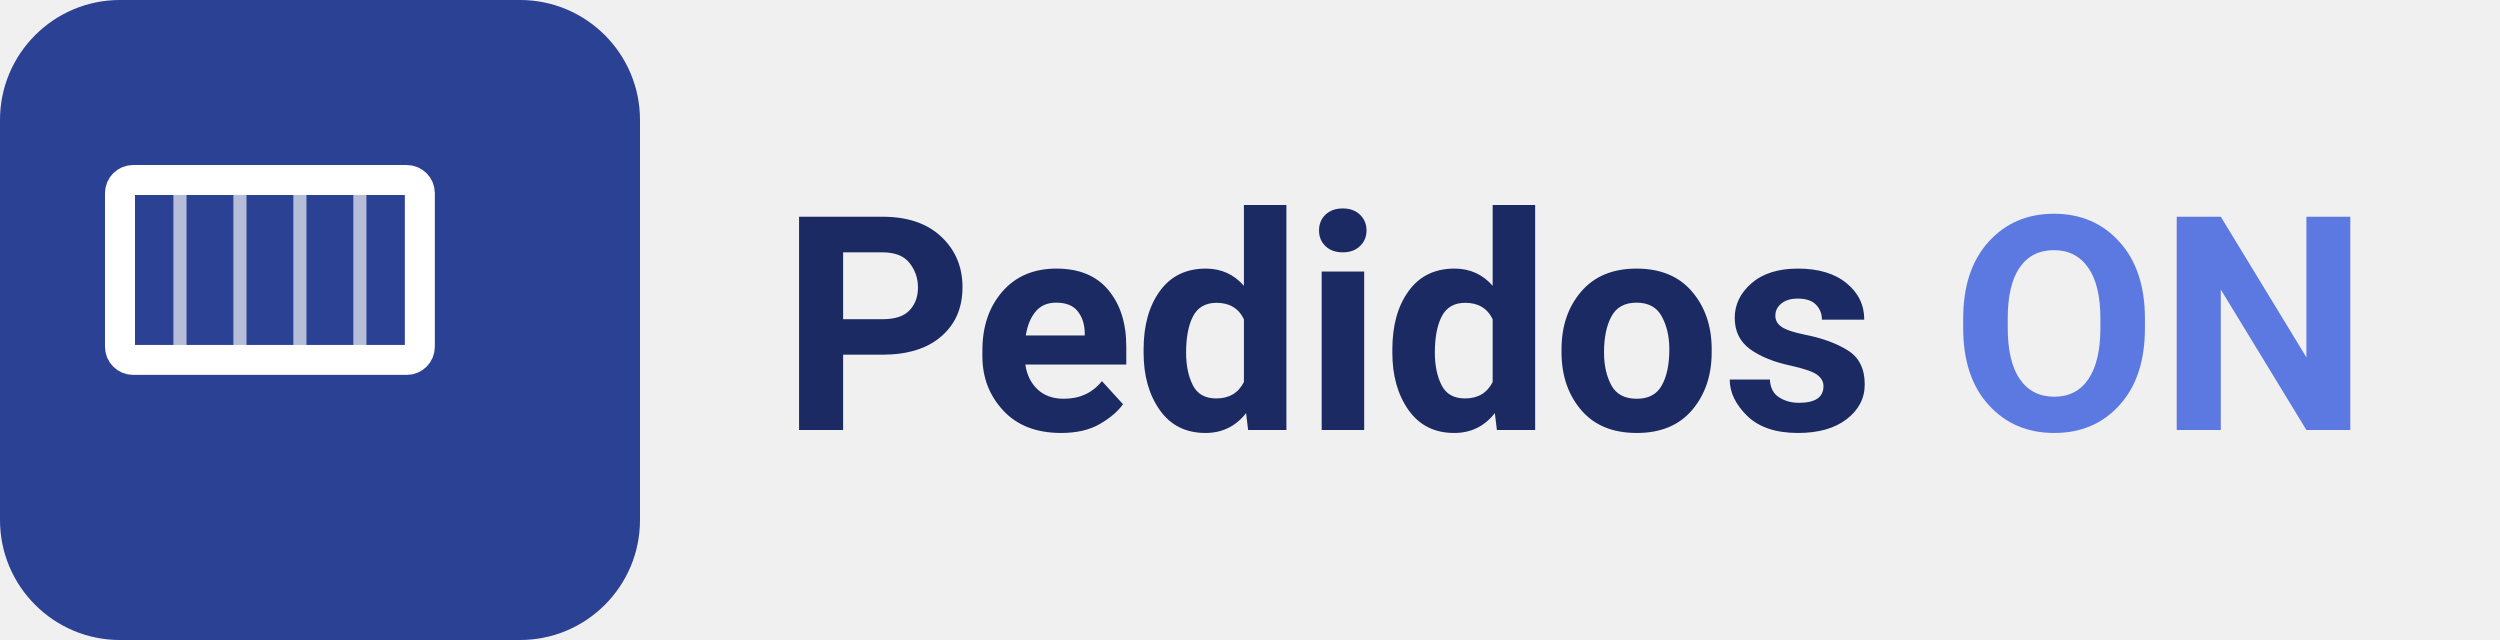
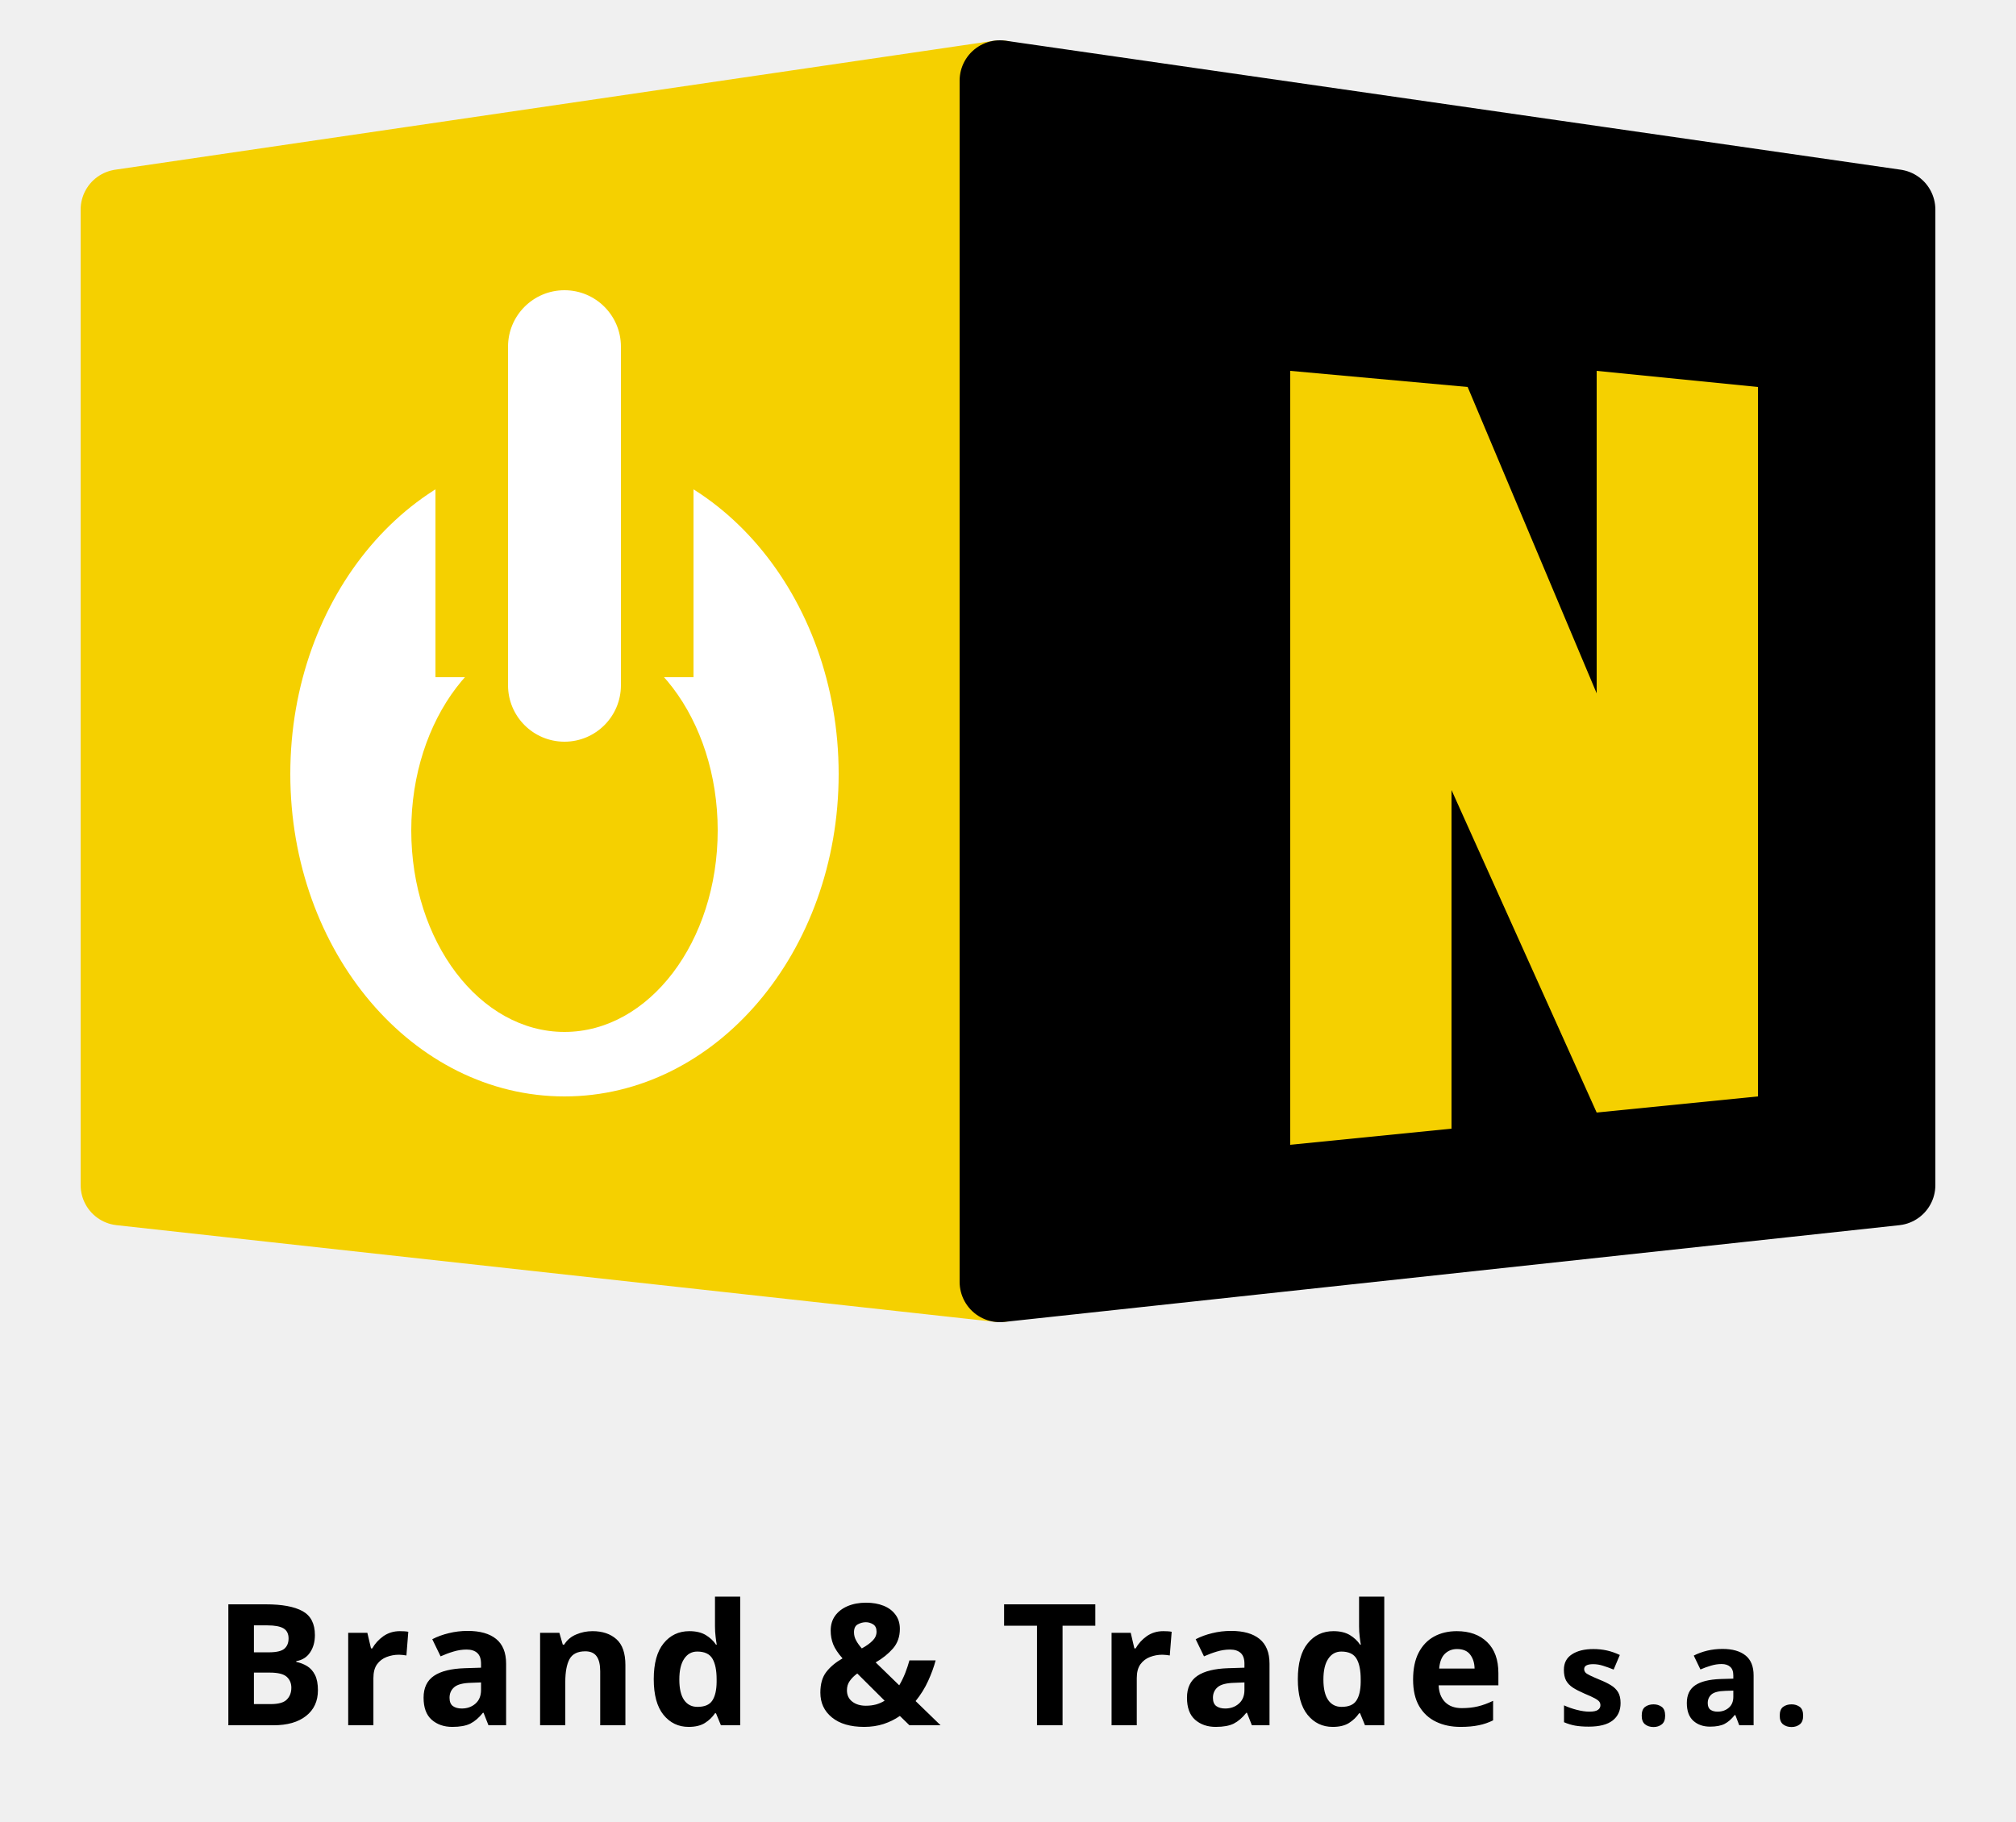
- <svg xmlns="http://www.w3.org/2000/svg" viewBox="0 0 250 64" width="250" height="64">
-   <rect x="0" y="0" width="64" height="64" rx="12" fill="#2B4193" />
-   <g fill="none" stroke="#FFFFFF" stroke-width="3" stroke-linejoin="round" transform="translate(12 18) scale(.0937)">
-     <g transform="translate(-96 -160) scale(1)" stroke-width="32">
-       <rect x="96" y="160" width="320" height="192" rx="14" />
-       <path d="M160 160v192M224 160v192M288 160v192M352 160v192" stroke-width="14" opacity=".65" />
+ <svg xmlns="http://www.w3.org/2000/svg" viewBox="28 54 250 226">
+   <g>
+     <g stroke-linejoin="round" stroke-width="10">
+       <path d="M43 80 L152 64 L152 213 L43 201 Z" fill="#F5D000" stroke="#F5D000" />
+       <path d="M152 64 L263 80 L263 201 L152 213 Z" fill="#000" stroke="#000" />
    </g>
+     <ellipse cx="98" cy="150" rx="34" ry="40" fill="#fff" />
+     <ellipse cx="98" cy="157" rx="19" ry="25" fill="#F5D000" />
+     <rect x="82" y="100" width="32" height="38" fill="#F5D000" />
+     <rect x="91" y="90" width="14" height="56" rx="7" fill="#fff" />
+     <polygon points="188,100 210,102 226,140 226,100 246,102 246,190 226,192 208,152 208,194 188,196" fill="#F5D000" />
  </g>
-   <text x="78" y="43" font-family="system-ui,Segoe UI,Roboto,Arial,sans-serif" font-size="30" font-weight="700" fill="#1B2A63">Pedidos <tspan fill="#5B79E0">ON</tspan>
+   <text x="153.5" y="268" text-anchor="middle" font-family="Verdana, Tahoma, sans-serif" font-size="21" font-weight="700" letter-spacing="1" fill="#000">Brand &amp; Trade <tspan font-size="17">s.a.</tspan>
  </text>
</svg>
